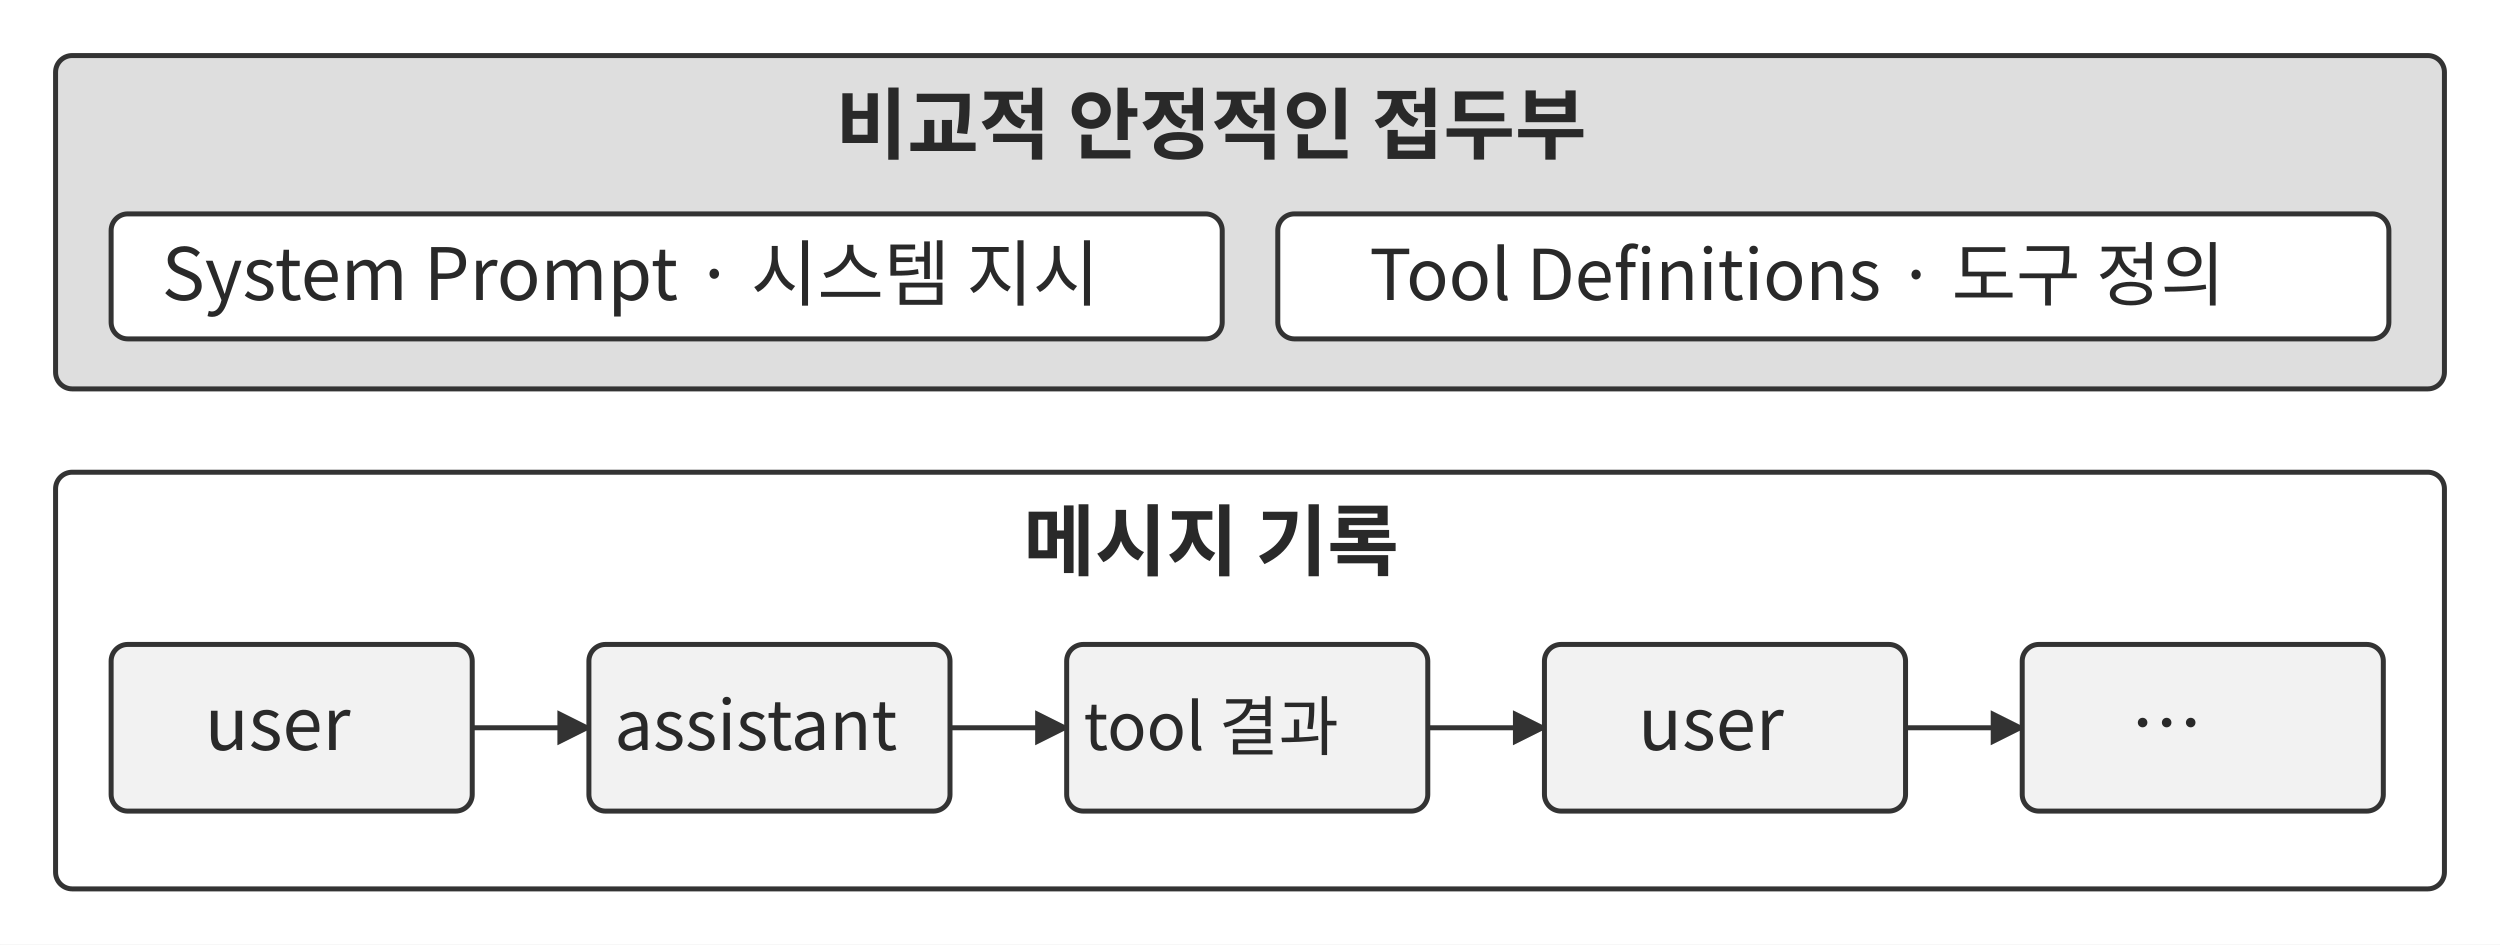
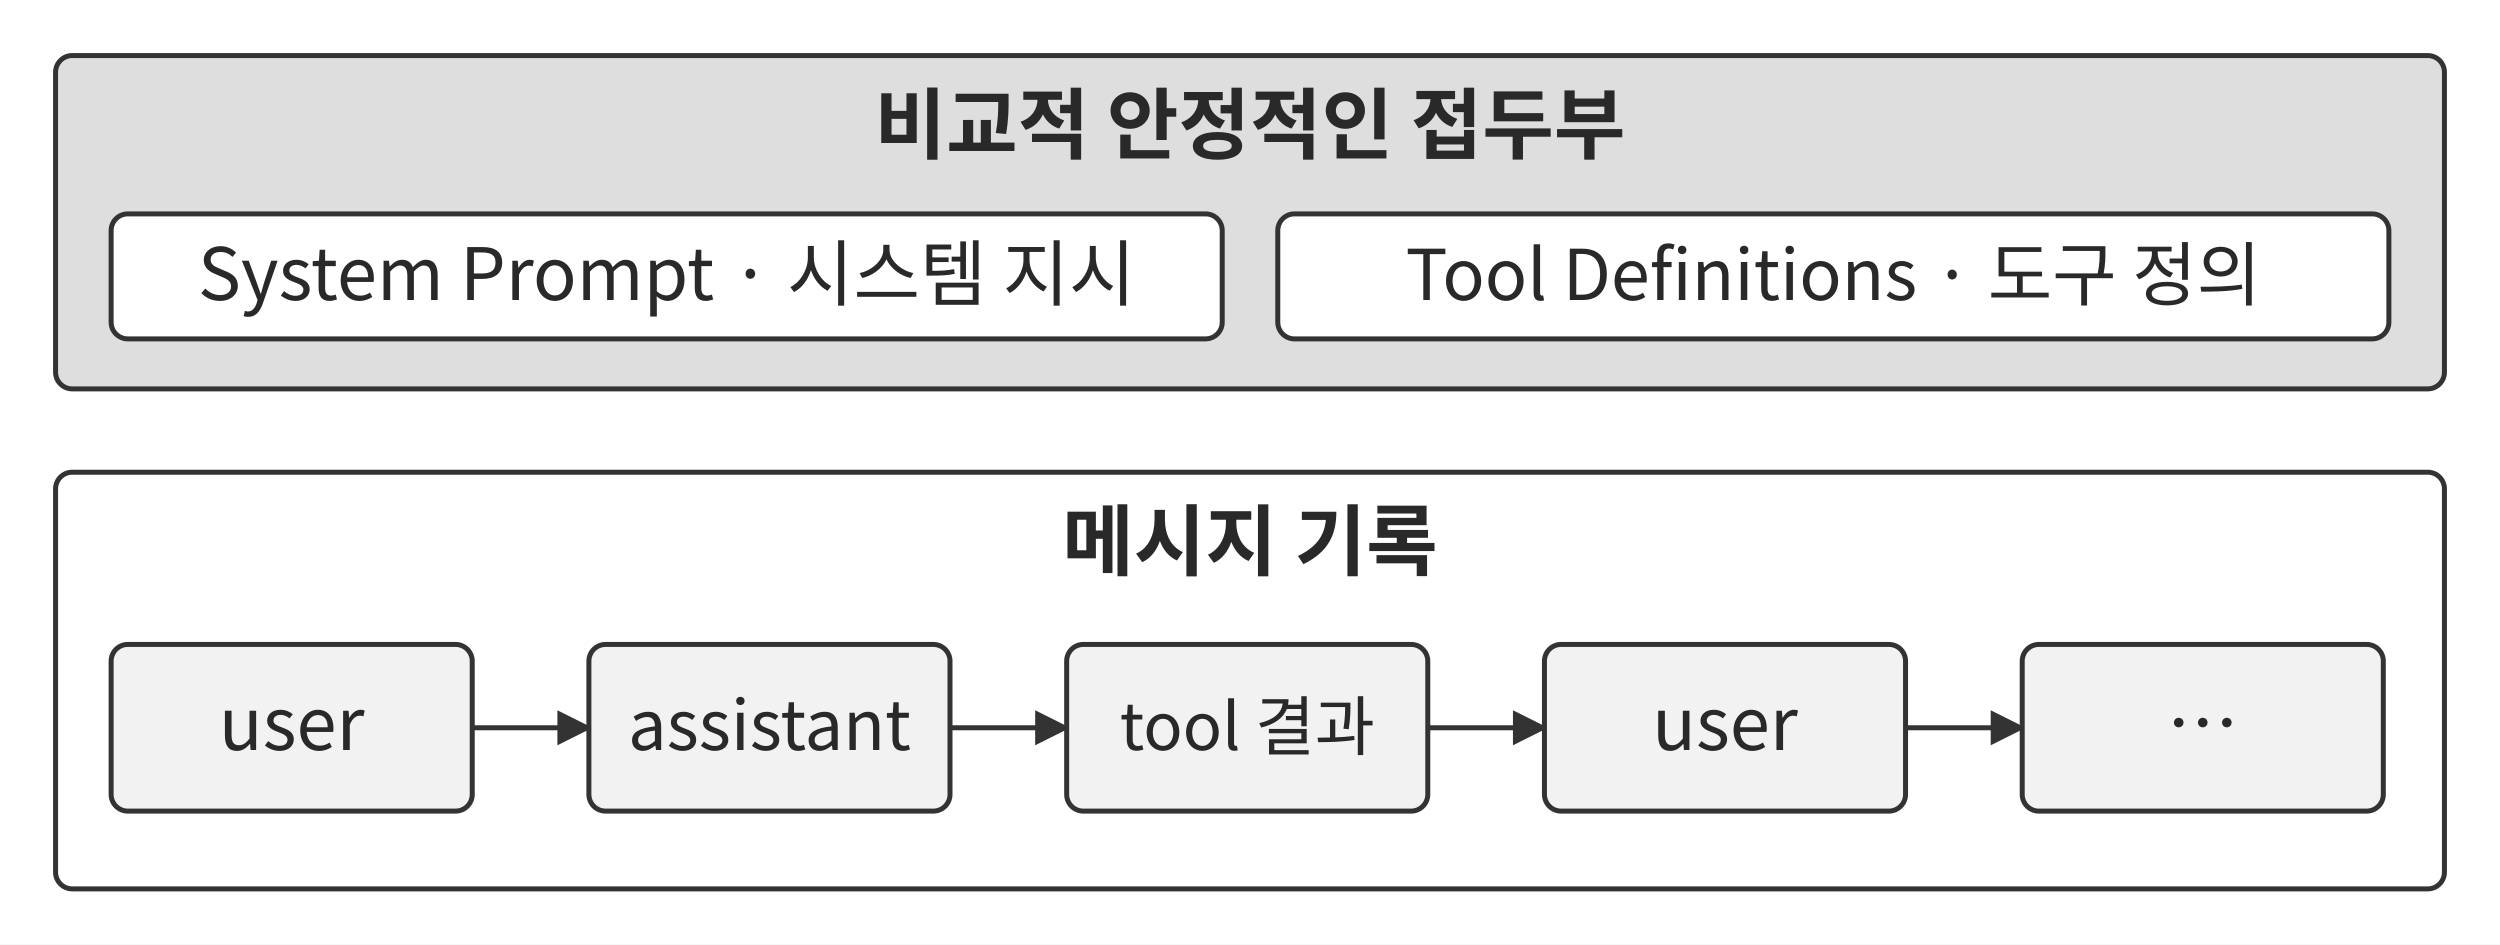
<svg xmlns="http://www.w3.org/2000/svg" width="106.000mm" height="40.044mm" viewBox="0 0 900 340" role="img" aria-labelledby="title desc">
  <defs>
    <marker id="arrow" viewBox="0 0 10 10" refX="9" refY="5" markerWidth="7" markerHeight="7" orient="auto-start-reverse">
      <path d="M0 0 L10 5 L0 10 Z" fill="#333333" />
    </marker>
  </defs>
  <rect width="900" height="340" fill="#ffffff" y="0" />
  <rect x="20" y="20" width="860" height="120" rx="6" fill="#dedede" stroke="#333333" stroke-width="1.8" />
-   <text x="436" y="55" text-anchor="middle" font-family="&quot;Noto Sans CJK KR&quot;, &quot;Source Han Sans KR&quot;, &quot;Apple SD Gothic Neo&quot;, &quot;Malgun Gothic&quot;, sans-serif" font-size="28.0" font-weight="700" fill="#292929">비교적 안정적인 접두부</text>
+   <text x="450" y="55" text-anchor="middle" font-family="&quot;Noto Sans CJK KR&quot;, &quot;Source Han Sans KR&quot;, &quot;Apple SD Gothic Neo&quot;, &quot;Malgun Gothic&quot;, sans-serif" font-size="28.0" font-weight="700" fill="#292929">비교적 안정적인 접두부</text>
  <rect x="40" y="77" width="400" height="45" rx="6" fill="#ffffff" stroke="#333333" stroke-width="1.8" />
  <rect x="460" y="77" width="400" height="45" rx="6" fill="#ffffff" stroke="#333333" stroke-width="1.8" />
-   <text x="227" y="108" text-anchor="middle" font-family="&quot;Noto Sans CJK KR&quot;, &quot;Source Han Sans KR&quot;, &quot;Apple SD Gothic Neo&quot;, &quot;Malgun Gothic&quot;, sans-serif" font-size="26.0" font-weight="400" fill="#292929">System Prompt · 시스템 지시</text>
-   <text x="647" y="108" text-anchor="middle" font-family="&quot;Noto Sans CJK KR&quot;, &quot;Source Han Sans KR&quot;, &quot;Apple SD Gothic Neo&quot;, &quot;Malgun Gothic&quot;, sans-serif" font-size="25.2" font-weight="400" fill="#292929">Tool Definitions · 도구 정의</text>
+   <text x="240" y="108" text-anchor="middle" font-family="&quot;Noto Sans CJK KR&quot;, &quot;Source Han Sans KR&quot;, &quot;Apple SD Gothic Neo&quot;, &quot;Malgun Gothic&quot;, sans-serif" font-size="26.0" font-weight="400" fill="#292929">System Prompt · 시스템 지시</text>
+   <text x="660" y="108" text-anchor="middle" font-family="&quot;Noto Sans CJK KR&quot;, &quot;Source Han Sans KR&quot;, &quot;Apple SD Gothic Neo&quot;, &quot;Malgun Gothic&quot;, sans-serif" font-size="25.2" font-weight="400" fill="#292929">Tool Definitions · 도구 정의</text>
  <rect x="20" y="170" width="860" height="150" rx="6" fill="#ffffff" stroke="#333333" stroke-width="1.8" />
-   <text x="436" y="205" text-anchor="middle" font-family="&quot;Noto Sans CJK KR&quot;, &quot;Source Han Sans KR&quot;, &quot;Apple SD Gothic Neo&quot;, &quot;Malgun Gothic&quot;, sans-serif" font-size="28.0" font-weight="700" fill="#292929">메시지 기록</text>
+   <text x="450" y="205" text-anchor="middle" font-family="&quot;Noto Sans CJK KR&quot;, &quot;Source Han Sans KR&quot;, &quot;Apple SD Gothic Neo&quot;, &quot;Malgun Gothic&quot;, sans-serif" font-size="28.0" font-weight="700" fill="#292929">메시지 기록</text>
  <rect x="40" y="232" width="130" height="60" rx="6" fill="#f2f2f2" stroke="#333333" stroke-width="1.8" />
-   <text x="99.96" y="270" text-anchor="middle" font-family="&quot;Noto Sans CJK KR&quot;, &quot;Source Han Sans KR&quot;, &quot;Apple SD Gothic Neo&quot;, &quot;Malgun Gothic&quot;, sans-serif" font-size="26.0" font-weight="400" fill="#292929">user</text>
+   <text x="105" y="270" text-anchor="middle" font-family="&quot;Noto Sans CJK KR&quot;, &quot;Source Han Sans KR&quot;, &quot;Apple SD Gothic Neo&quot;, &quot;Malgun Gothic&quot;, sans-serif" font-size="26.0" font-weight="400" fill="#292929">user</text>
  <path d="M170 262 L212 262" fill="none" stroke="#333333" stroke-width="1.8" marker-end="url(#arrow)" />
  <rect x="212" y="232" width="130" height="60" rx="6" fill="#f2f2f2" stroke="#333333" stroke-width="1.8" />
-   <text x="272.1" y="270" text-anchor="middle" font-family="&quot;Noto Sans CJK KR&quot;, &quot;Source Han Sans KR&quot;, &quot;Apple SD Gothic Neo&quot;, &quot;Malgun Gothic&quot;, sans-serif" font-size="24.7" font-weight="400" fill="#292929">assistant</text>
+   <text x="277" y="270" text-anchor="middle" font-family="&quot;Noto Sans CJK KR&quot;, &quot;Source Han Sans KR&quot;, &quot;Apple SD Gothic Neo&quot;, &quot;Malgun Gothic&quot;, sans-serif" font-size="24.7" font-weight="400" fill="#292929">assistant</text>
  <path d="M342 262 L384 262" fill="none" stroke="#333333" stroke-width="1.8" marker-end="url(#arrow)" />
  <rect x="384" y="232" width="130" height="60" rx="6" fill="#f2f2f2" stroke="#333333" stroke-width="1.8" />
-   <text x="436" y="270" text-anchor="middle" font-family="&quot;Noto Sans CJK KR&quot;, &quot;Source Han Sans KR&quot;, &quot;Apple SD Gothic Neo&quot;, &quot;Malgun Gothic&quot;, sans-serif" font-size="23.4" font-weight="400" fill="#292929">tool 결과</text>
+   <text x="449" y="270" text-anchor="middle" font-family="&quot;Noto Sans CJK KR&quot;, &quot;Source Han Sans KR&quot;, &quot;Apple SD Gothic Neo&quot;, &quot;Malgun Gothic&quot;, sans-serif" font-size="23.4" font-weight="400" fill="#292929">tool 결과</text>
  <path d="M514 262 L556 262" fill="none" stroke="#333333" stroke-width="1.8" marker-end="url(#arrow)" />
  <rect x="556" y="232" width="130" height="60" rx="6" fill="#f2f2f2" stroke="#333333" stroke-width="1.8" />
-   <text x="615.96" y="270" text-anchor="middle" font-family="&quot;Noto Sans CJK KR&quot;, &quot;Source Han Sans KR&quot;, &quot;Apple SD Gothic Neo&quot;, &quot;Malgun Gothic&quot;, sans-serif" font-size="26.0" font-weight="400" fill="#292929">user</text>
+   <text x="621" y="270" text-anchor="middle" font-family="&quot;Noto Sans CJK KR&quot;, &quot;Source Han Sans KR&quot;, &quot;Apple SD Gothic Neo&quot;, &quot;Malgun Gothic&quot;, sans-serif" font-size="26.0" font-weight="400" fill="#292929">user</text>
  <path d="M686 262 L728 262" fill="none" stroke="#333333" stroke-width="1.8" marker-end="url(#arrow)" />
  <rect x="728" y="232" width="130" height="60" rx="6" fill="#f2f2f2" stroke="#333333" stroke-width="1.8" />
-   <text x="780" y="270" text-anchor="middle" font-family="&quot;Noto Sans CJK KR&quot;, &quot;Source Han Sans KR&quot;, &quot;Apple SD Gothic Neo&quot;, &quot;Malgun Gothic&quot;, sans-serif" font-size="26.0" font-weight="400" fill="#292929">…</text>
+   <text x="793" y="270" text-anchor="middle" font-family="&quot;Noto Sans CJK KR&quot;, &quot;Source Han Sans KR&quot;, &quot;Apple SD Gothic Neo&quot;, &quot;Malgun Gothic&quot;, sans-serif" font-size="26.0" font-weight="400" fill="#292929">…</text>
  <defs />
</svg>
